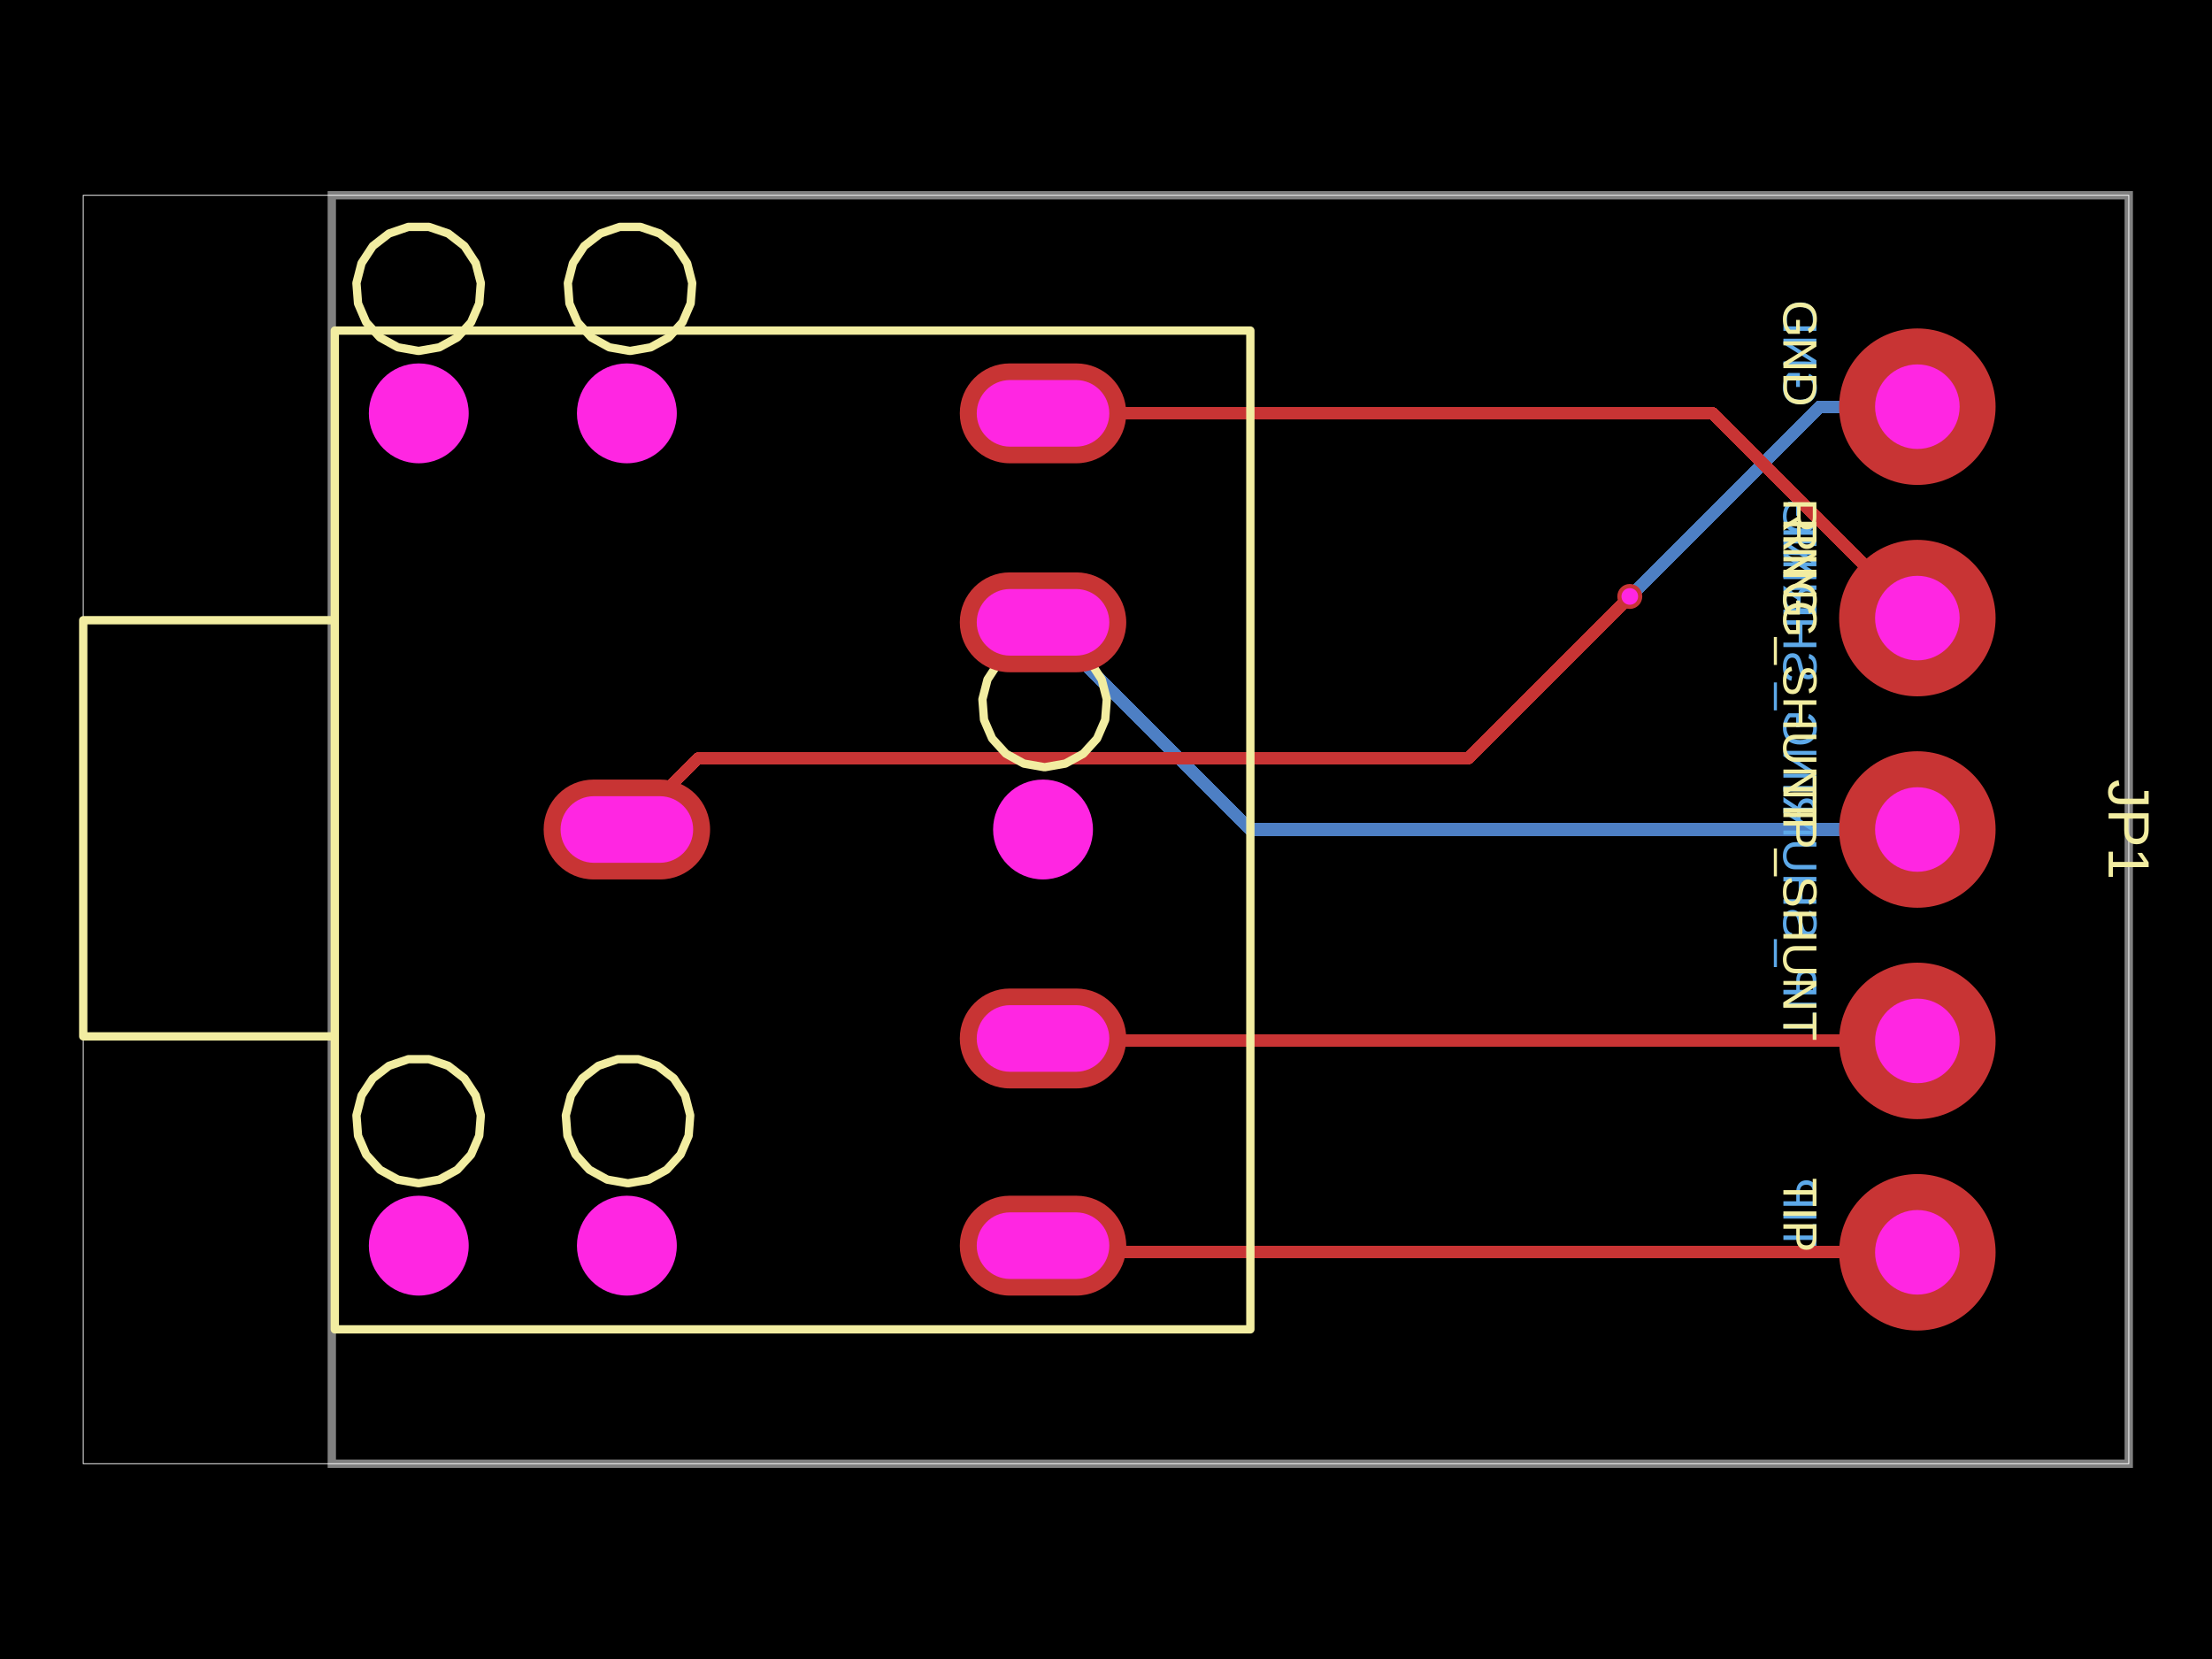
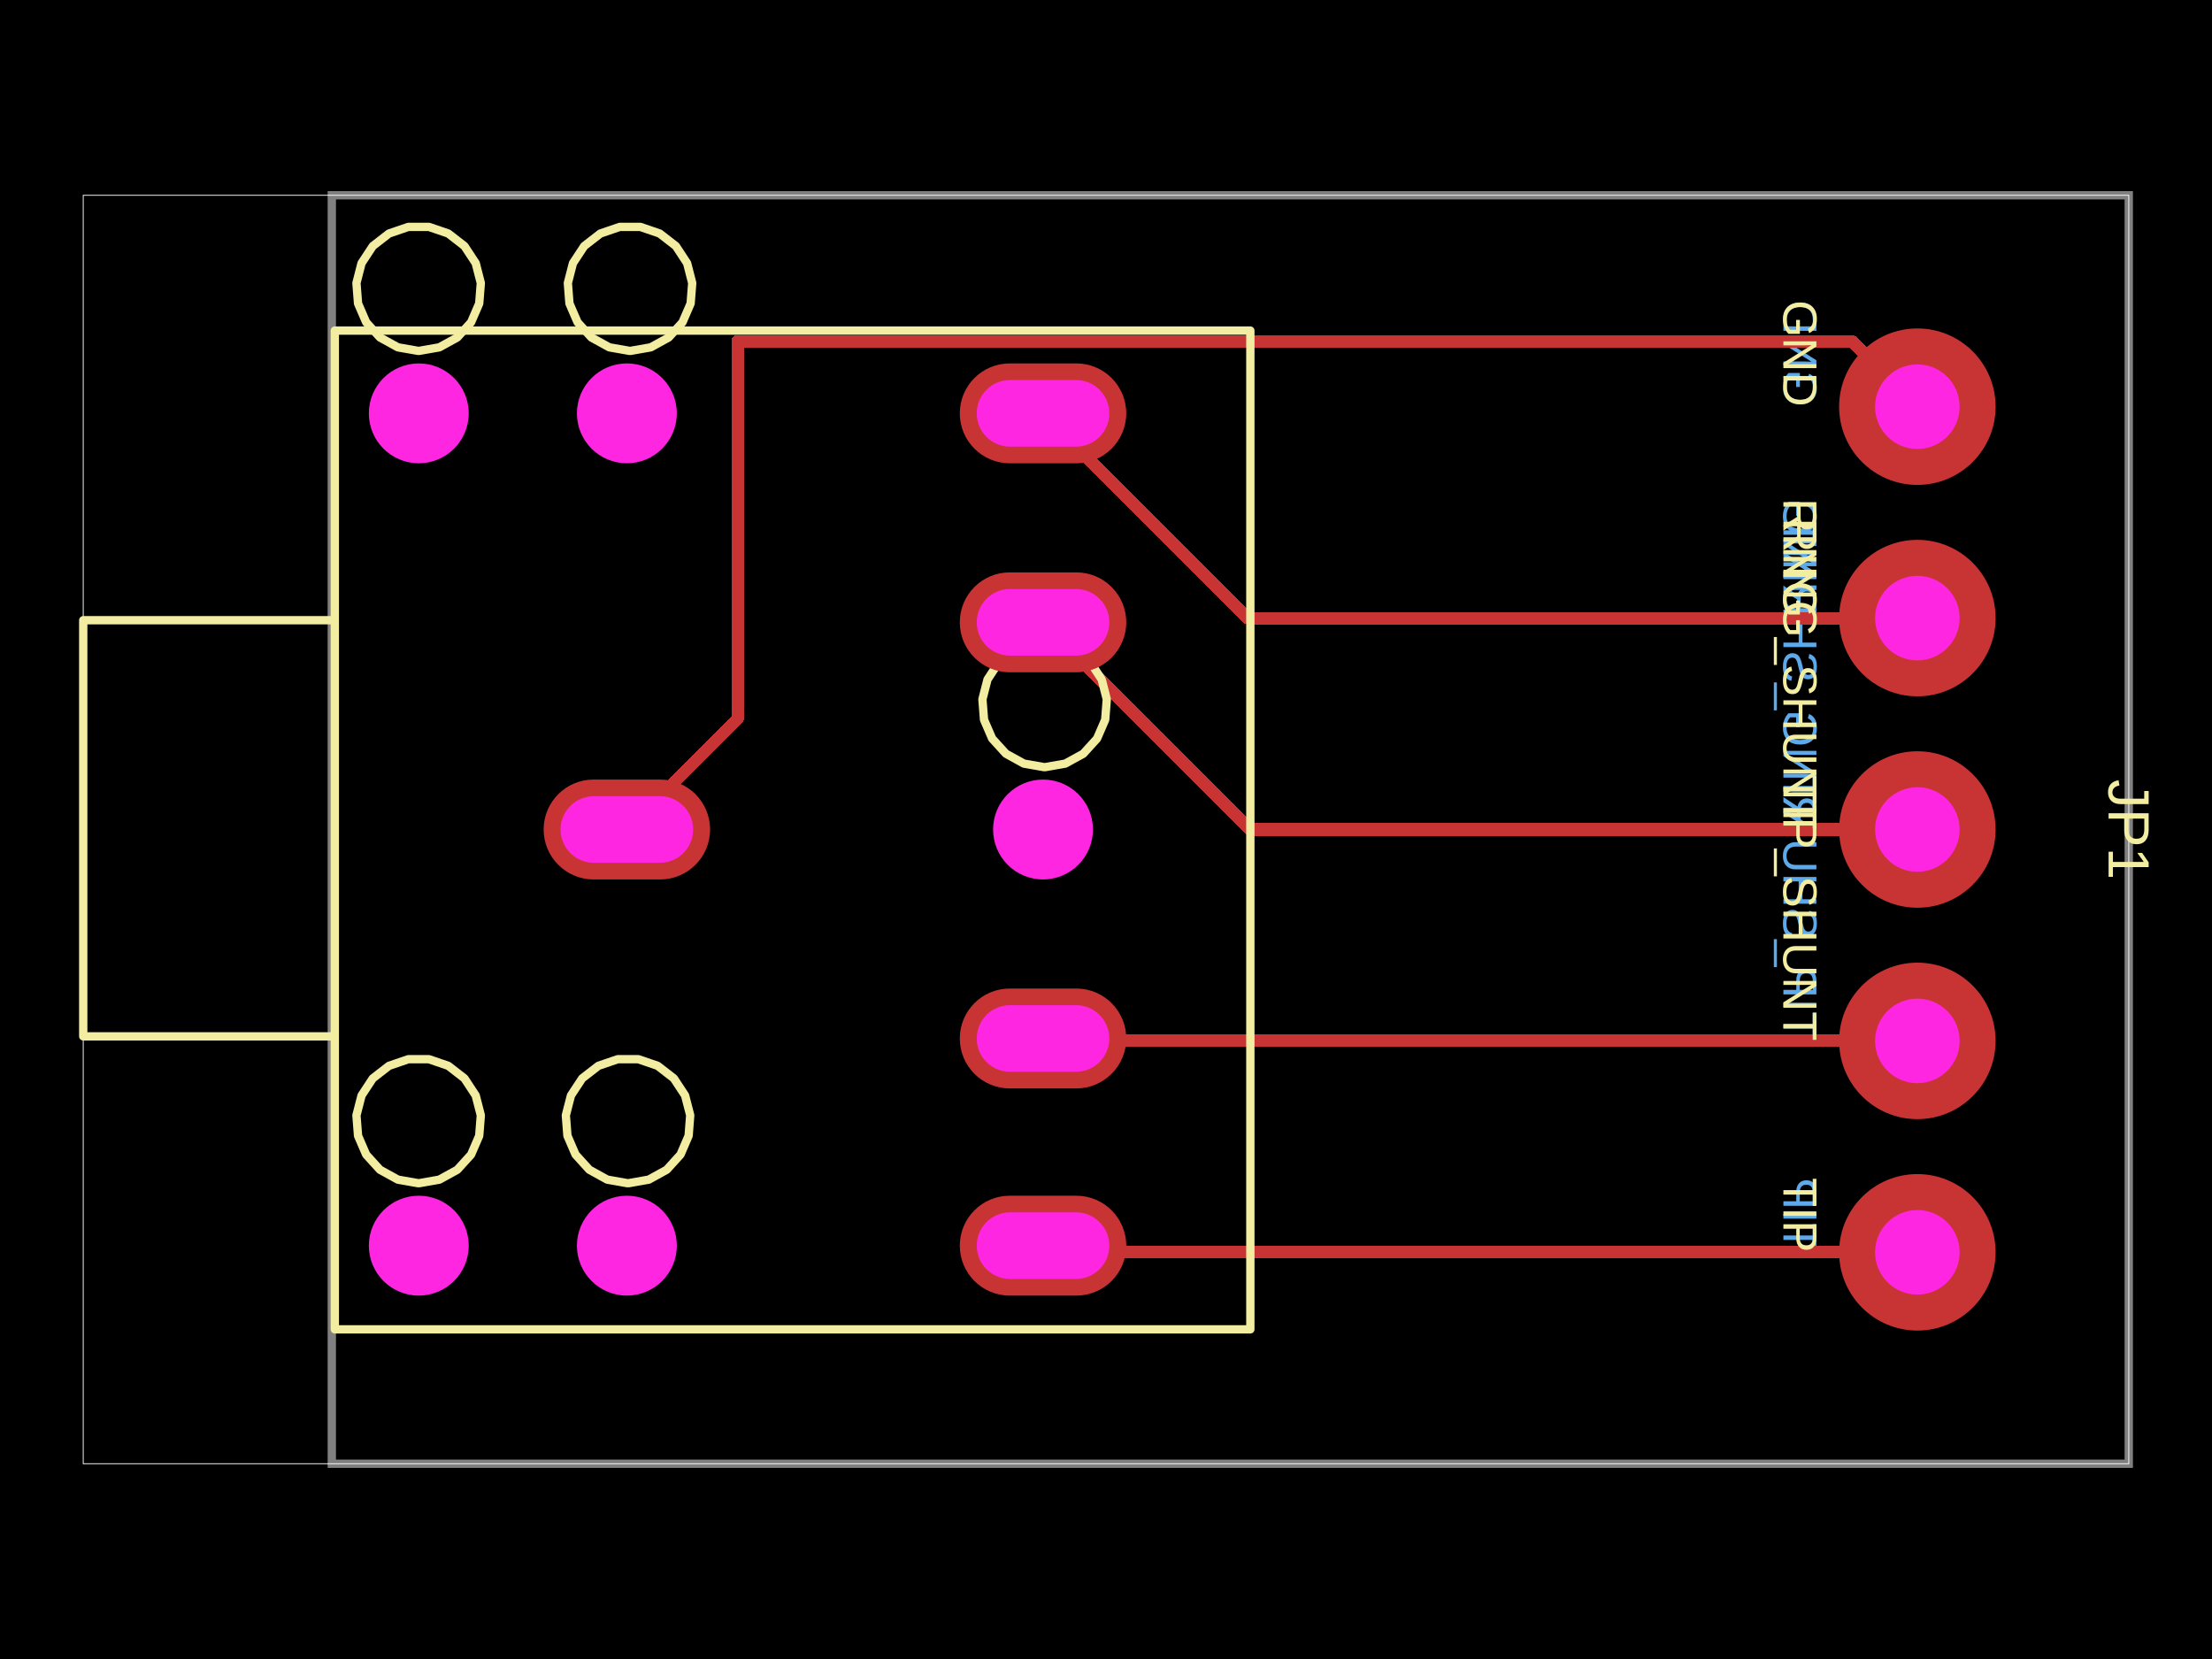
- <svg xmlns="http://www.w3.org/2000/svg" width="800" height="600" data-software-used-string="@tscircuit/core@0.0.1098">
+ <svg xmlns="http://www.w3.org/2000/svg" width="800" height="600">
  <style />
  <rect class="boundary" x="0" y="0" fill="#000" width="800" height="600" data-type="pcb_background" data-pcb-layer="global" />
  <rect class="pcb-boundary" fill="none" stroke="#fff" stroke-width="0.3" x="30.102" y="70.625" width="739.797" height="458.75" data-type="pcb_boundary" data-pcb-layer="global" />
  <path class="pcb-board" d="M 120.002 529.375 L 769.898 529.375 L 769.898 70.625 L 120.002 70.625 Z" fill="none" stroke="rgba(255, 255, 255, 0.5)" stroke-width="3.01" data-type="pcb_board" data-pcb-layer="board" />
-   <path class="pcb-trace" stroke="rgb(77, 127, 196)" fill="none" d="M 693.44 300 L 452.152 300" stroke-width="4.515" stroke-linecap="round" stroke-linejoin="round" shape-rendering="crispEdges" data-type="pcb_trace" data-pcb-layer="bottom" />
-   <path class="pcb-trace" stroke="rgb(77, 127, 196)" fill="none" d="M 452.152 300 L 377.223 225.071" stroke-width="4.515" stroke-linecap="round" stroke-linejoin="round" shape-rendering="crispEdges" data-type="pcb_trace" data-pcb-layer="bottom" />
-   <path class="pcb-trace" stroke="rgb(77, 127, 196)" fill="none" d="M 693.44 147.083 L 658.07 147.083" stroke-width="4.515" stroke-linecap="round" stroke-linejoin="round" shape-rendering="crispEdges" data-type="pcb_trace" data-pcb-layer="bottom" />
-   <path class="pcb-trace" stroke="rgb(77, 127, 196)" fill="none" d="M 658.07 147.083 L 592.621 212.533" stroke-width="4.515" stroke-linecap="round" stroke-linejoin="round" shape-rendering="crispEdges" data-type="pcb_trace" data-pcb-layer="bottom" />
-   <path class="pcb-trace" stroke="rgb(77, 127, 196)" fill="none" d="M 592.621 212.533 L 589.438 215.715" stroke-width="4.515" stroke-linecap="round" stroke-linejoin="round" shape-rendering="crispEdges" data-type="pcb_trace" data-pcb-layer="bottom" />
-   <path class="pcb-trace" stroke="rgb(77, 127, 196)" fill="none" d="M 589.438 215.715 L 589.438 215.715" stroke-width="4.515" stroke-linecap="round" stroke-linejoin="round" shape-rendering="crispEdges" data-type="pcb_trace" data-pcb-layer="bottom" />
  <text x="0" y="0" dx="0" dy="0" fill="#5da9e9" font-family="Arial, sans-serif" font-size="17.339" text-anchor="start" dominant-baseline="central" transform="matrix(-6.123233995736766e-17,-1,-1,6.123233995736766e-17,650.9964,147.0832)" class="pcb-silkscreen-text pcb-silkscreen-bottom" data-pcb-silkscreen-text-id="pcb_component_1" stroke="none" data-type="pcb_silkscreen_text" data-pcb-layer="bottom">GND</text>
  <text x="0" y="0" dx="0" dy="0" fill="#5da9e9" font-family="Arial, sans-serif" font-size="17.339" text-anchor="start" dominant-baseline="central" transform="matrix(-6.123233995736766e-17,-1,-1,6.123233995736766e-17,650.9964,223.5416)" class="pcb-silkscreen-text pcb-silkscreen-bottom" data-pcb-silkscreen-text-id="pcb_component_1" stroke="none" data-type="pcb_silkscreen_text" data-pcb-layer="bottom">RING</text>
  <text x="0" y="0" dx="0" dy="0" fill="#5da9e9" font-family="Arial, sans-serif" font-size="17.339" text-anchor="start" dominant-baseline="central" transform="matrix(-6.123233995736766e-17,-1,-1,6.123233995736766e-17,650.9964,300)" class="pcb-silkscreen-text pcb-silkscreen-bottom" data-pcb-silkscreen-text-id="pcb_component_1" stroke="none" data-type="pcb_silkscreen_text" data-pcb-layer="bottom">RING_SHUNT</text>
  <text x="0" y="0" dx="0" dy="0" fill="#5da9e9" font-family="Arial, sans-serif" font-size="17.339" text-anchor="start" dominant-baseline="central" transform="matrix(-6.123233995736766e-17,-1,-1,6.123233995736766e-17,650.9964,376.4584)" class="pcb-silkscreen-text pcb-silkscreen-bottom" data-pcb-silkscreen-text-id="pcb_component_1" stroke="none" data-type="pcb_silkscreen_text" data-pcb-layer="bottom">TIP_SHUNT</text>
  <text x="0" y="0" dx="0" dy="0" fill="#5da9e9" font-family="Arial, sans-serif" font-size="17.339" text-anchor="start" dominant-baseline="central" transform="matrix(-6.123233995736766e-17,-1,-1,6.123233995736766e-17,650.9964,452.9168)" class="pcb-silkscreen-text pcb-silkscreen-bottom" data-pcb-silkscreen-text-id="pcb_component_1" stroke="none" data-type="pcb_silkscreen_text" data-pcb-layer="bottom">TIP</text>
  <path class="pcb-trace" stroke="rgb(200, 52, 52)" fill="none" d="M 693.44 452.917 L 379.631 452.917" stroke-width="4.515" stroke-linecap="round" stroke-linejoin="round" shape-rendering="crispEdges" data-type="pcb_trace" data-pcb-layer="top" />
  <path class="pcb-trace" stroke="rgb(200, 52, 52)" fill="none" d="M 379.631 452.917 L 377.223 450.508" stroke-width="4.515" stroke-linecap="round" stroke-linejoin="round" shape-rendering="crispEdges" data-type="pcb_trace" data-pcb-layer="top" />
  <path class="pcb-trace" stroke="rgb(200, 52, 52)" fill="none" d="M 693.44 376.458 L 378.102 376.458" stroke-width="4.515" stroke-linecap="round" stroke-linejoin="round" shape-rendering="crispEdges" data-type="pcb_trace" data-pcb-layer="top" />
  <path class="pcb-trace" stroke="rgb(200, 52, 52)" fill="none" d="M 378.102 376.458 L 377.223 375.579" stroke-width="4.515" stroke-linecap="round" stroke-linejoin="round" shape-rendering="crispEdges" data-type="pcb_trace" data-pcb-layer="top" />
-   <path class="pcb-trace" stroke="rgb(200, 52, 52)" fill="none" d="M 693.44 223.542 L 619.39 149.492" stroke-width="4.515" stroke-linecap="round" stroke-linejoin="round" shape-rendering="crispEdges" data-type="pcb_trace" data-pcb-layer="top" />
-   <path class="pcb-trace" stroke="rgb(200, 52, 52)" fill="none" d="M 619.39 149.492 L 377.223 149.492" stroke-width="4.515" stroke-linecap="round" stroke-linejoin="round" shape-rendering="crispEdges" data-type="pcb_trace" data-pcb-layer="top" />
-   <path class="pcb-trace" stroke="rgb(200, 52, 52)" fill="none" d="M 589.438 215.715 L 589.438 215.715" stroke-width="4.515" stroke-linecap="round" stroke-linejoin="round" shape-rendering="crispEdges" data-type="pcb_trace" data-pcb-layer="top" />
-   <path class="pcb-trace" stroke="rgb(200, 52, 52)" fill="none" d="M 589.438 215.715 L 530.787 274.366" stroke-width="4.515" stroke-linecap="round" stroke-linejoin="round" shape-rendering="crispEdges" data-type="pcb_trace" data-pcb-layer="top" />
-   <path class="pcb-trace" stroke="rgb(200, 52, 52)" fill="none" d="M 530.787 274.366 L 253.702 274.366" stroke-width="4.515" stroke-linecap="round" stroke-linejoin="round" shape-rendering="crispEdges" data-type="pcb_trace" data-pcb-layer="top" />
-   <path class="pcb-trace" stroke="rgb(200, 52, 52)" fill="none" d="M 253.702 274.366 L 252.348 274.366" stroke-width="4.515" stroke-linecap="round" stroke-linejoin="round" shape-rendering="crispEdges" data-type="pcb_trace" data-pcb-layer="top" />
-   <path class="pcb-trace" stroke="rgb(200, 52, 52)" fill="none" d="M 252.348 274.366 L 226.715 300" stroke-width="4.515" stroke-linecap="round" stroke-linejoin="round" shape-rendering="crispEdges" data-type="pcb_trace" data-pcb-layer="top" />
+   <path class="pcb-trace" stroke="rgb(200, 52, 52)" fill="none" d="M 693.44 300 L 452.152 300" stroke-width="4.515" stroke-linecap="round" stroke-linejoin="round" shape-rendering="crispEdges" data-type="pcb_trace" data-pcb-layer="top" />
+   <path class="pcb-trace" stroke="rgb(200, 52, 52)" fill="none" d="M 452.152 300 L 377.223 225.071" stroke-width="4.515" stroke-linecap="round" stroke-linejoin="round" shape-rendering="crispEdges" data-type="pcb_trace" data-pcb-layer="top" />
+   <path class="pcb-trace" stroke="rgb(200, 52, 52)" fill="none" d="M 693.44 223.542 L 451.273 223.542" stroke-width="4.515" stroke-linecap="round" stroke-linejoin="round" shape-rendering="crispEdges" data-type="pcb_trace" data-pcb-layer="top" />
+   <path class="pcb-trace" stroke="rgb(200, 52, 52)" fill="none" d="M 451.273 223.542 L 377.223 149.492" stroke-width="4.515" stroke-linecap="round" stroke-linejoin="round" shape-rendering="crispEdges" data-type="pcb_trace" data-pcb-layer="top" />
+   <path class="pcb-trace" stroke="rgb(200, 52, 52)" fill="none" d="M 693.44 147.083 L 669.761 123.405" stroke-width="4.515" stroke-linecap="round" stroke-linejoin="round" shape-rendering="crispEdges" data-type="pcb_trace" data-pcb-layer="top" />
+   <path class="pcb-trace" stroke="rgb(200, 52, 52)" fill="none" d="M 669.761 123.405 L 266.776 123.405" stroke-width="4.515" stroke-linecap="round" stroke-linejoin="round" shape-rendering="crispEdges" data-type="pcb_trace" data-pcb-layer="top" />
+   <path class="pcb-trace" stroke="rgb(200, 52, 52)" fill="none" d="M 266.776 123.405 L 266.776 259.939" stroke-width="4.515" stroke-linecap="round" stroke-linejoin="round" shape-rendering="crispEdges" data-type="pcb_trace" data-pcb-layer="top" />
+   <path class="pcb-trace" stroke="rgb(200, 52, 52)" fill="none" d="M 266.776 259.939 L 226.715 300" stroke-width="4.515" stroke-linecap="round" stroke-linejoin="round" shape-rendering="crispEdges" data-type="pcb_trace" data-pcb-layer="top" />
  <path class="pcb-silkscreen pcb-silkscreen-top" d="M 121.087 119.558 L 121.087 480.779 L 452.206 480.779 L 452.206 119.558 L 121.087 119.558 Z" fill="none" stroke="#f2eda1" stroke-width="3.01" stroke-linecap="round" stroke-linejoin="round" data-pcb-component-id="pcb_component_0" data-pcb-silkscreen-path-id="pcb_silkscreen_path_0" data-type="pcb_silkscreen_path" data-pcb-layer="top" />
  <path class="pcb-silkscreen pcb-silkscreen-top" d="M 120.407 374.815 L 30.102 374.815 L 30.102 224.306 L 120.407 224.306" fill="none" stroke="#f2eda1" stroke-width="3.01" stroke-linecap="round" stroke-linejoin="round" data-pcb-component-id="pcb_component_0" data-pcb-silkscreen-path-id="pcb_silkscreen_path_1" data-type="pcb_silkscreen_path" data-pcb-layer="top" />
  <path class="pcb-silkscreen pcb-silkscreen-top" d="M 151.212 126.898 L 143.911 125.62 L 137.418 122.045 L 132.432 116.561 L 129.491 109.757 L 128.911 102.368 L 130.757 95.189 L 134.827 88.995 L 140.684 84.453 L 147.697 82.053 L 155.109 82.053 L 162.122 84.453 L 167.979 88.995 L 172.049 95.189 L 173.895 102.368 L 173.315 109.757 L 170.374 116.561 L 165.388 122.045 L 158.895 125.62 L 151.594 126.898" fill="none" stroke="#f2eda1" stroke-width="3.01" stroke-linecap="round" stroke-linejoin="round" data-pcb-component-id="pcb_component_0" data-pcb-silkscreen-path-id="pcb_silkscreen_path_2" data-type="pcb_silkscreen_path" data-pcb-layer="top" />
  <path class="pcb-silkscreen pcb-silkscreen-top" d="M 227.67 126.898 L 220.369 125.62 L 213.876 122.045 L 208.89 116.561 L 205.949 109.757 L 205.37 102.368 L 207.215 95.189 L 211.286 88.995 L 217.143 84.453 L 224.155 82.053 L 231.567 82.053 L 238.58 84.453 L 244.437 88.995 L 248.508 95.189 L 250.353 102.368 L 249.774 109.757 L 246.833 116.561 L 241.847 122.045 L 235.353 125.62 L 228.053 126.898" fill="none" stroke="#f2eda1" stroke-width="3.01" stroke-linecap="round" stroke-linejoin="round" data-pcb-component-id="pcb_component_0" data-pcb-silkscreen-path-id="pcb_silkscreen_path_3" data-type="pcb_silkscreen_path" data-pcb-layer="top" />
  <path class="pcb-silkscreen pcb-silkscreen-top" d="M 151.212 427.915 L 143.911 426.636 L 137.418 423.062 L 132.432 417.578 L 129.491 410.774 L 128.911 403.385 L 130.757 396.206 L 134.827 390.012 L 140.684 385.47 L 147.697 383.069 L 155.109 383.069 L 162.122 385.47 L 167.979 390.012 L 172.049 396.206 L 173.895 403.385 L 173.315 410.774 L 170.374 417.578 L 165.388 423.062 L 158.895 426.636 L 151.594 427.915" fill="none" stroke="#f2eda1" stroke-width="3.01" stroke-linecap="round" stroke-linejoin="round" data-pcb-component-id="pcb_component_0" data-pcb-silkscreen-path-id="pcb_silkscreen_path_4" data-type="pcb_silkscreen_path" data-pcb-layer="top" />
  <path class="pcb-silkscreen pcb-silkscreen-top" d="M 226.906 427.915 L 219.611 426.625 L 213.126 423.044 L 208.149 417.556 L 205.217 410.753 L 204.645 403.367 L 206.494 396.194 L 210.566 390.005 L 216.422 385.467 L 223.431 383.069 L 230.839 383.069 L 237.848 385.467 L 243.704 390.005 L 247.776 396.194 L 249.625 403.367 L 249.053 410.753 L 246.121 417.556 L 241.144 423.044 L 234.659 426.625 L 227.364 427.915" fill="none" stroke="#f2eda1" stroke-width="3.01" stroke-linecap="round" stroke-linejoin="round" data-pcb-component-id="pcb_component_0" data-pcb-silkscreen-path-id="pcb_silkscreen_path_5" data-type="pcb_silkscreen_path" data-pcb-layer="top" />
  <path class="pcb-silkscreen pcb-silkscreen-top" d="M 377.605 277.445 L 370.304 276.166 L 363.811 272.592 L 358.825 267.108 L 355.884 260.304 L 355.305 252.915 L 357.15 245.736 L 361.22 239.542 L 367.078 235 L 374.09 232.599 L 381.502 232.599 L 388.515 235 L 394.372 239.542 L 398.443 245.736 L 400.288 252.915 L 399.709 260.304 L 396.768 267.108 L 391.782 272.592 L 385.288 276.166 L 377.987 277.445" fill="none" stroke="#f2eda1" stroke-width="3.01" stroke-linecap="round" stroke-linejoin="round" data-pcb-component-id="pcb_component_0" data-pcb-silkscreen-path-id="pcb_silkscreen_path_6" data-type="pcb_silkscreen_path" data-pcb-layer="top" />
  <text x="0" y="0" dx="0" dy="0" fill="#f2eda1" font-family="Arial, sans-serif" font-size="17.339" text-anchor="end" dominant-baseline="central" transform="matrix(6.123233995736766e-17,1,-1,6.123233995736766e-17,650.9964,147.0832)" class="pcb-silkscreen-text pcb-silkscreen-top" data-pcb-silkscreen-text-id="pcb_component_1" stroke="none" data-type="pcb_silkscreen_text" data-pcb-layer="top">GND</text>
  <text x="0" y="0" dx="0" dy="0" fill="#f2eda1" font-family="Arial, sans-serif" font-size="17.339" text-anchor="end" dominant-baseline="central" transform="matrix(6.123233995736766e-17,1,-1,6.123233995736766e-17,650.9964,223.5416)" class="pcb-silkscreen-text pcb-silkscreen-top" data-pcb-silkscreen-text-id="pcb_component_1" stroke="none" data-type="pcb_silkscreen_text" data-pcb-layer="top">RING</text>
  <text x="0" y="0" dx="0" dy="0" fill="#f2eda1" font-family="Arial, sans-serif" font-size="17.339" text-anchor="end" dominant-baseline="central" transform="matrix(6.123233995736766e-17,1,-1,6.123233995736766e-17,650.9964,300)" class="pcb-silkscreen-text pcb-silkscreen-top" data-pcb-silkscreen-text-id="pcb_component_1" stroke="none" data-type="pcb_silkscreen_text" data-pcb-layer="top">RING_SHUNT</text>
  <text x="0" y="0" dx="0" dy="0" fill="#f2eda1" font-family="Arial, sans-serif" font-size="17.339" text-anchor="end" dominant-baseline="central" transform="matrix(6.123233995736766e-17,1,-1,6.123233995736766e-17,650.9964,376.4584)" class="pcb-silkscreen-text pcb-silkscreen-top" data-pcb-silkscreen-text-id="pcb_component_1" stroke="none" data-type="pcb_silkscreen_text" data-pcb-layer="top">TIP_SHUNT</text>
  <text x="0" y="0" dx="0" dy="0" fill="#f2eda1" font-family="Arial, sans-serif" font-size="17.339" text-anchor="end" dominant-baseline="central" transform="matrix(6.123233995736766e-17,1,-1,6.123233995736766e-17,650.9964,452.9168)" class="pcb-silkscreen-text pcb-silkscreen-top" data-pcb-silkscreen-text-id="pcb_component_1" stroke="none" data-type="pcb_silkscreen_text" data-pcb-layer="top">TIP</text>
  <text x="0" y="0" dx="0" dy="0" fill="#f2eda1" font-family="Arial, sans-serif" font-size="21.071" text-anchor="middle" dominant-baseline="central" transform="matrix(-1.8369701987210297e-16,1,-1,-1.8369701987210297e-16,769.8983,300)" class="pcb-silkscreen-text pcb-silkscreen-top" data-pcb-silkscreen-text-id="pcb_component_1" stroke="none" data-type="pcb_silkscreen_text" data-pcb-layer="top">JP1</text>
  <g data-type="pcb_plated_hole" data-pcb-layer="through">
    <path class="pcb-hole-outer" fill="rgb(200, 52, 52)" d="M-12.041,-18.061 h24.081 a18.061,18.061 0 0 1 0,36.122 h-24.081 a18.061,18.061 0 0 1 0,-36.122 z" transform="translate(226.7145 300)" data-type="pcb_plated_hole" data-pcb-layer="top" />
    <path class="pcb-hole-inner" fill="#FF26E2" d="M-12.041,-12.041 h24.081 a12.041,12.041 0 0 1 0,24.081 h-24.081 a12.041,12.041 0 0 1 0,-24.081 z" transform="translate(226.7145 300)" data-type="pcb_plated_hole_drill" data-pcb-layer="drill" />
  </g>
  <g data-type="pcb_plated_hole" data-pcb-layer="through">
    <path class="pcb-hole-outer" fill="rgb(200, 52, 52)" d="M-12.041,-18.061 h24.081 a18.061,18.061 0 0 1 0,36.122 h-24.081 a18.061,18.061 0 0 1 0,-36.122 z" transform="translate(377.2229 149.4916)" data-type="pcb_plated_hole" data-pcb-layer="top" />
    <path class="pcb-hole-inner" fill="#FF26E2" d="M-12.041,-12.041 h24.081 a12.041,12.041 0 0 1 0,24.081 h-24.081 a12.041,12.041 0 0 1 0,-24.081 z" transform="translate(377.2229 149.4916)" data-type="pcb_plated_hole_drill" data-pcb-layer="drill" />
  </g>
  <g data-type="pcb_plated_hole" data-pcb-layer="through">
    <path class="pcb-hole-outer" fill="rgb(200, 52, 52)" d="M-12.041,-18.061 h24.081 a18.061,18.061 0 0 1 0,36.122 h-24.081 a18.061,18.061 0 0 1 0,-36.122 z" transform="translate(377.2229 225.0708)" data-type="pcb_plated_hole" data-pcb-layer="top" />
    <path class="pcb-hole-inner" fill="#FF26E2" d="M-12.041,-12.041 h24.081 a12.041,12.041 0 0 1 0,24.081 h-24.081 a12.041,12.041 0 0 1 0,-24.081 z" transform="translate(377.2229 225.0708)" data-type="pcb_plated_hole_drill" data-pcb-layer="drill" />
  </g>
  <g data-type="pcb_plated_hole" data-pcb-layer="through">
    <path class="pcb-hole-outer" fill="rgb(200, 52, 52)" d="M-12.041,-18.061 h24.081 a18.061,18.061 0 0 1 0,36.122 h-24.081 a18.061,18.061 0 0 1 0,-36.122 z" transform="translate(377.2229 375.5791)" data-type="pcb_plated_hole" data-pcb-layer="top" />
    <path class="pcb-hole-inner" fill="#FF26E2" d="M-12.041,-12.041 h24.081 a12.041,12.041 0 0 1 0,24.081 h-24.081 a12.041,12.041 0 0 1 0,-24.081 z" transform="translate(377.2229 375.5791)" data-type="pcb_plated_hole_drill" data-pcb-layer="drill" />
  </g>
  <g data-type="pcb_plated_hole" data-pcb-layer="through">
    <path class="pcb-hole-outer" fill="rgb(200, 52, 52)" d="M-12.041,-18.061 h24.081 a18.061,18.061 0 0 1 0,36.122 h-24.081 a18.061,18.061 0 0 1 0,-36.122 z" transform="translate(377.2229 450.5084)" data-type="pcb_plated_hole" data-pcb-layer="top" />
    <path class="pcb-hole-inner" fill="#FF26E2" d="M-12.041,-12.041 h24.081 a12.041,12.041 0 0 1 0,24.081 h-24.081 a12.041,12.041 0 0 1 0,-24.081 z" transform="translate(377.2229 450.5084)" data-type="pcb_plated_hole_drill" data-pcb-layer="drill" />
  </g>
  <g data-type="pcb_plated_hole" data-pcb-layer="through">
    <circle class="pcb-hole-outer" fill="rgb(200, 52, 52)" cx="693.44" cy="147.083" r="28.296" data-type="pcb_plated_hole" data-pcb-layer="top" />
    <circle class="pcb-hole-inner" fill="#FF26E2" cx="693.44" cy="147.083" r="15.292" data-type="pcb_plated_hole_drill" data-pcb-layer="drill" />
  </g>
  <g data-type="pcb_plated_hole" data-pcb-layer="through">
    <circle class="pcb-hole-outer" fill="rgb(200, 52, 52)" cx="693.44" cy="223.542" r="28.296" data-type="pcb_plated_hole" data-pcb-layer="top" />
    <circle class="pcb-hole-inner" fill="#FF26E2" cx="693.44" cy="223.542" r="15.292" data-type="pcb_plated_hole_drill" data-pcb-layer="drill" />
  </g>
  <g data-type="pcb_plated_hole" data-pcb-layer="through">
    <circle class="pcb-hole-outer" fill="rgb(200, 52, 52)" cx="693.44" cy="300" r="28.296" data-type="pcb_plated_hole" data-pcb-layer="top" />
    <circle class="pcb-hole-inner" fill="#FF26E2" cx="693.44" cy="300" r="15.292" data-type="pcb_plated_hole_drill" data-pcb-layer="drill" />
  </g>
  <g data-type="pcb_plated_hole" data-pcb-layer="through">
    <circle class="pcb-hole-outer" fill="rgb(200, 52, 52)" cx="693.44" cy="376.458" r="28.296" data-type="pcb_plated_hole" data-pcb-layer="top" />
    <circle class="pcb-hole-inner" fill="#FF26E2" cx="693.44" cy="376.458" r="15.292" data-type="pcb_plated_hole_drill" data-pcb-layer="drill" />
  </g>
  <g data-type="pcb_plated_hole" data-pcb-layer="through">
    <circle class="pcb-hole-outer" fill="rgb(200, 52, 52)" cx="693.44" cy="452.917" r="28.296" data-type="pcb_plated_hole" data-pcb-layer="top" />
    <circle class="pcb-hole-inner" fill="#FF26E2" cx="693.44" cy="452.917" r="15.292" data-type="pcb_plated_hole_drill" data-pcb-layer="drill" />
  </g>
-   <g data-type="pcb_via" data-pcb-layer="through">
-     <circle class="pcb-hole-outer" fill="rgb(200, 52, 52)" cx="589.438" cy="215.715" r="4.515" data-type="pcb_via" data-pcb-layer="top" />
-     <circle class="pcb-hole-inner" fill="#FF26E2" cx="589.438" cy="215.715" r="3.01" data-type="pcb_via" data-pcb-layer="drill" />
-   </g>
  <circle class="pcb-hole" cx="151.457" cy="450.508" r="18.061" fill="#FF26E2" data-type="pcb_hole" data-pcb-layer="drill" />
  <circle class="pcb-hole" cx="151.457" cy="149.492" r="18.061" fill="#FF26E2" data-type="pcb_hole" data-pcb-layer="drill" />
  <circle class="pcb-hole" cx="226.715" cy="149.492" r="18.061" fill="#FF26E2" data-type="pcb_hole" data-pcb-layer="drill" />
  <circle class="pcb-hole" cx="226.715" cy="450.508" r="18.061" fill="#FF26E2" data-type="pcb_hole" data-pcb-layer="drill" />
  <circle class="pcb-hole" cx="377.223" cy="300" r="18.061" fill="#FF26E2" data-type="pcb_hole" data-pcb-layer="drill" />
</svg>
